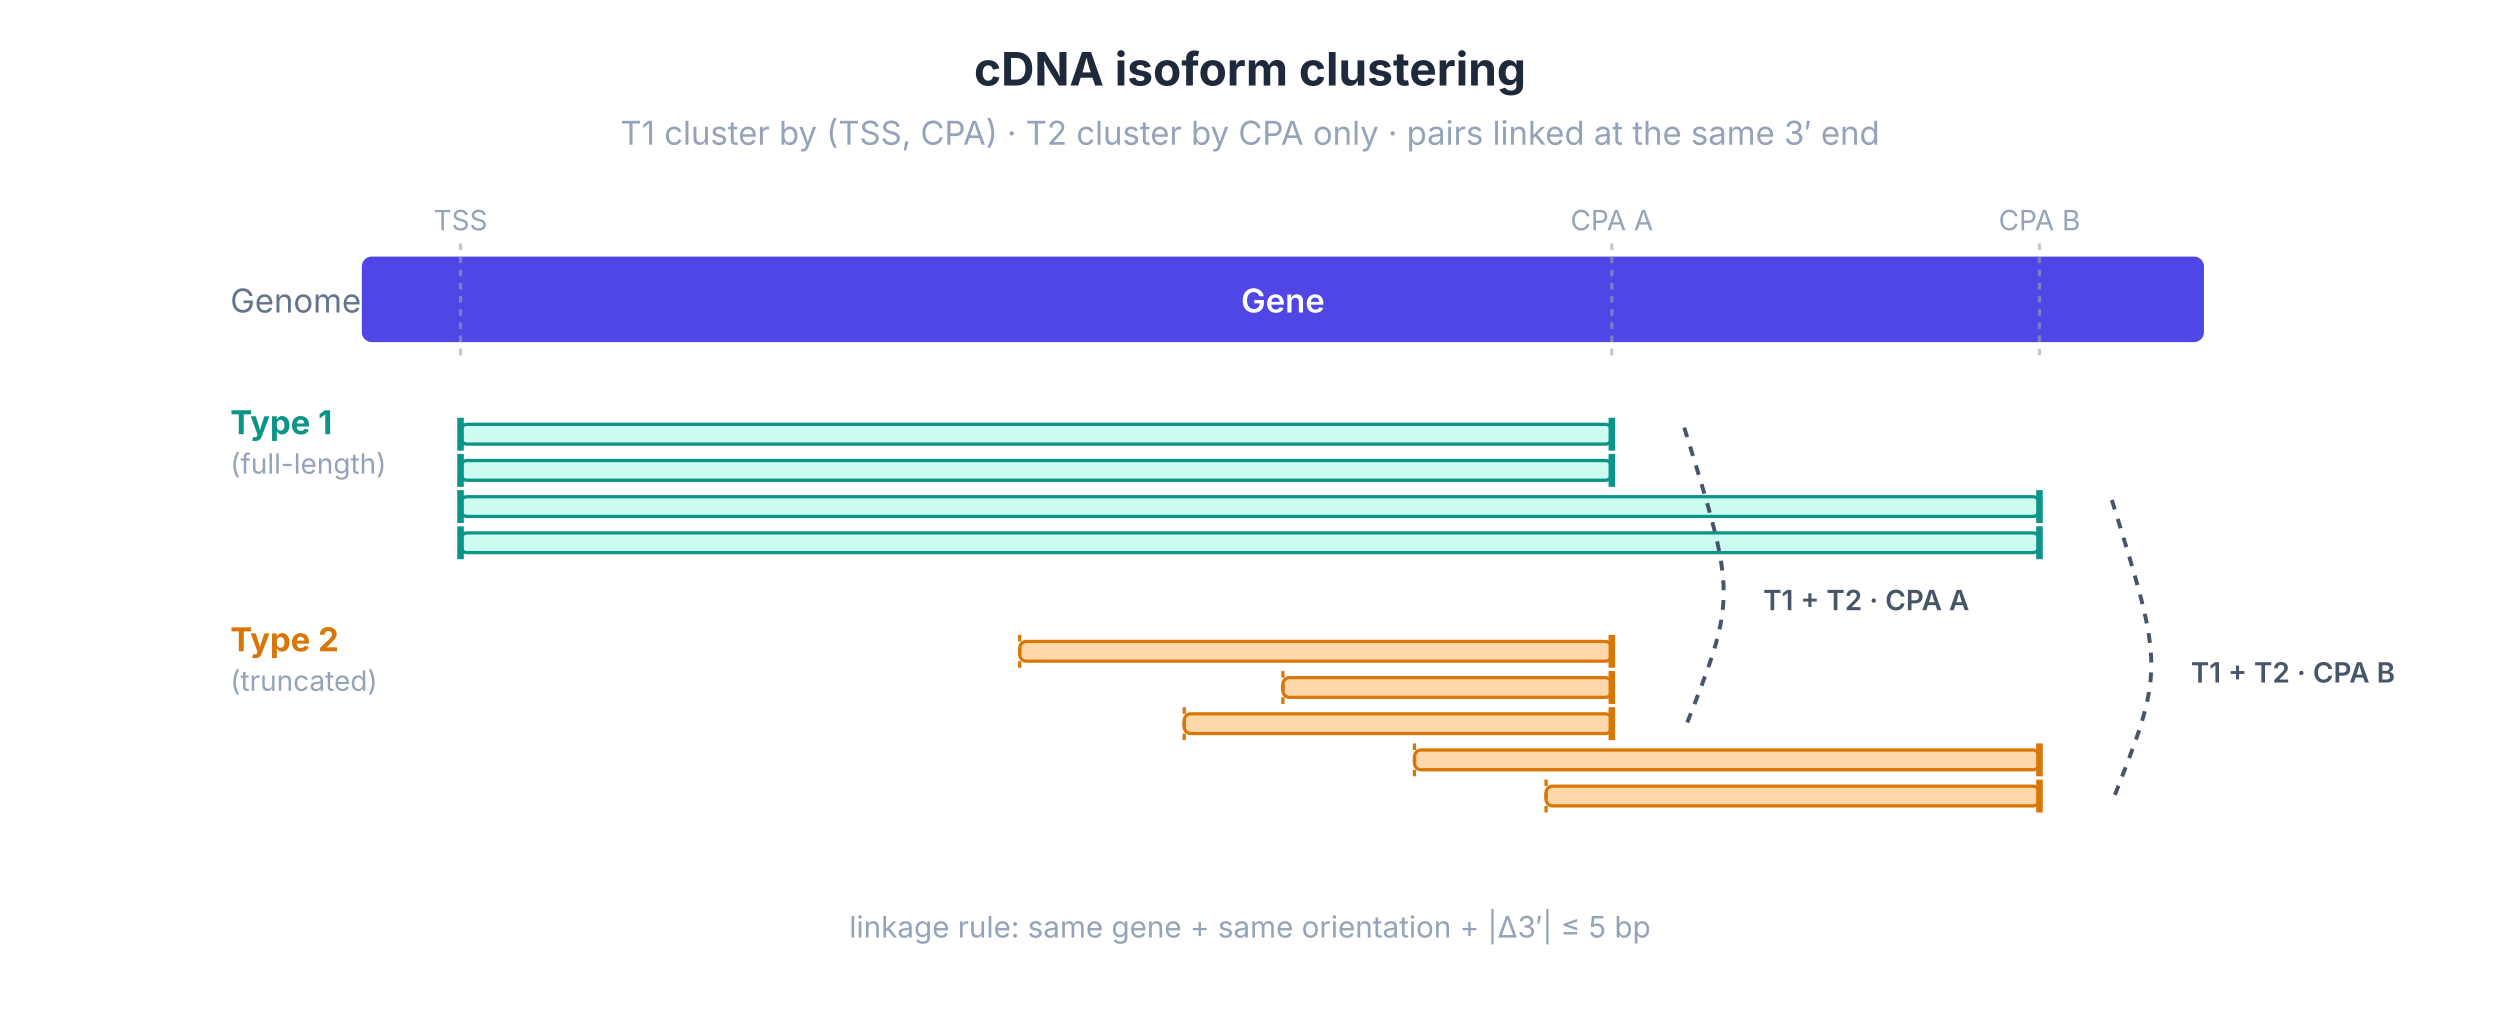
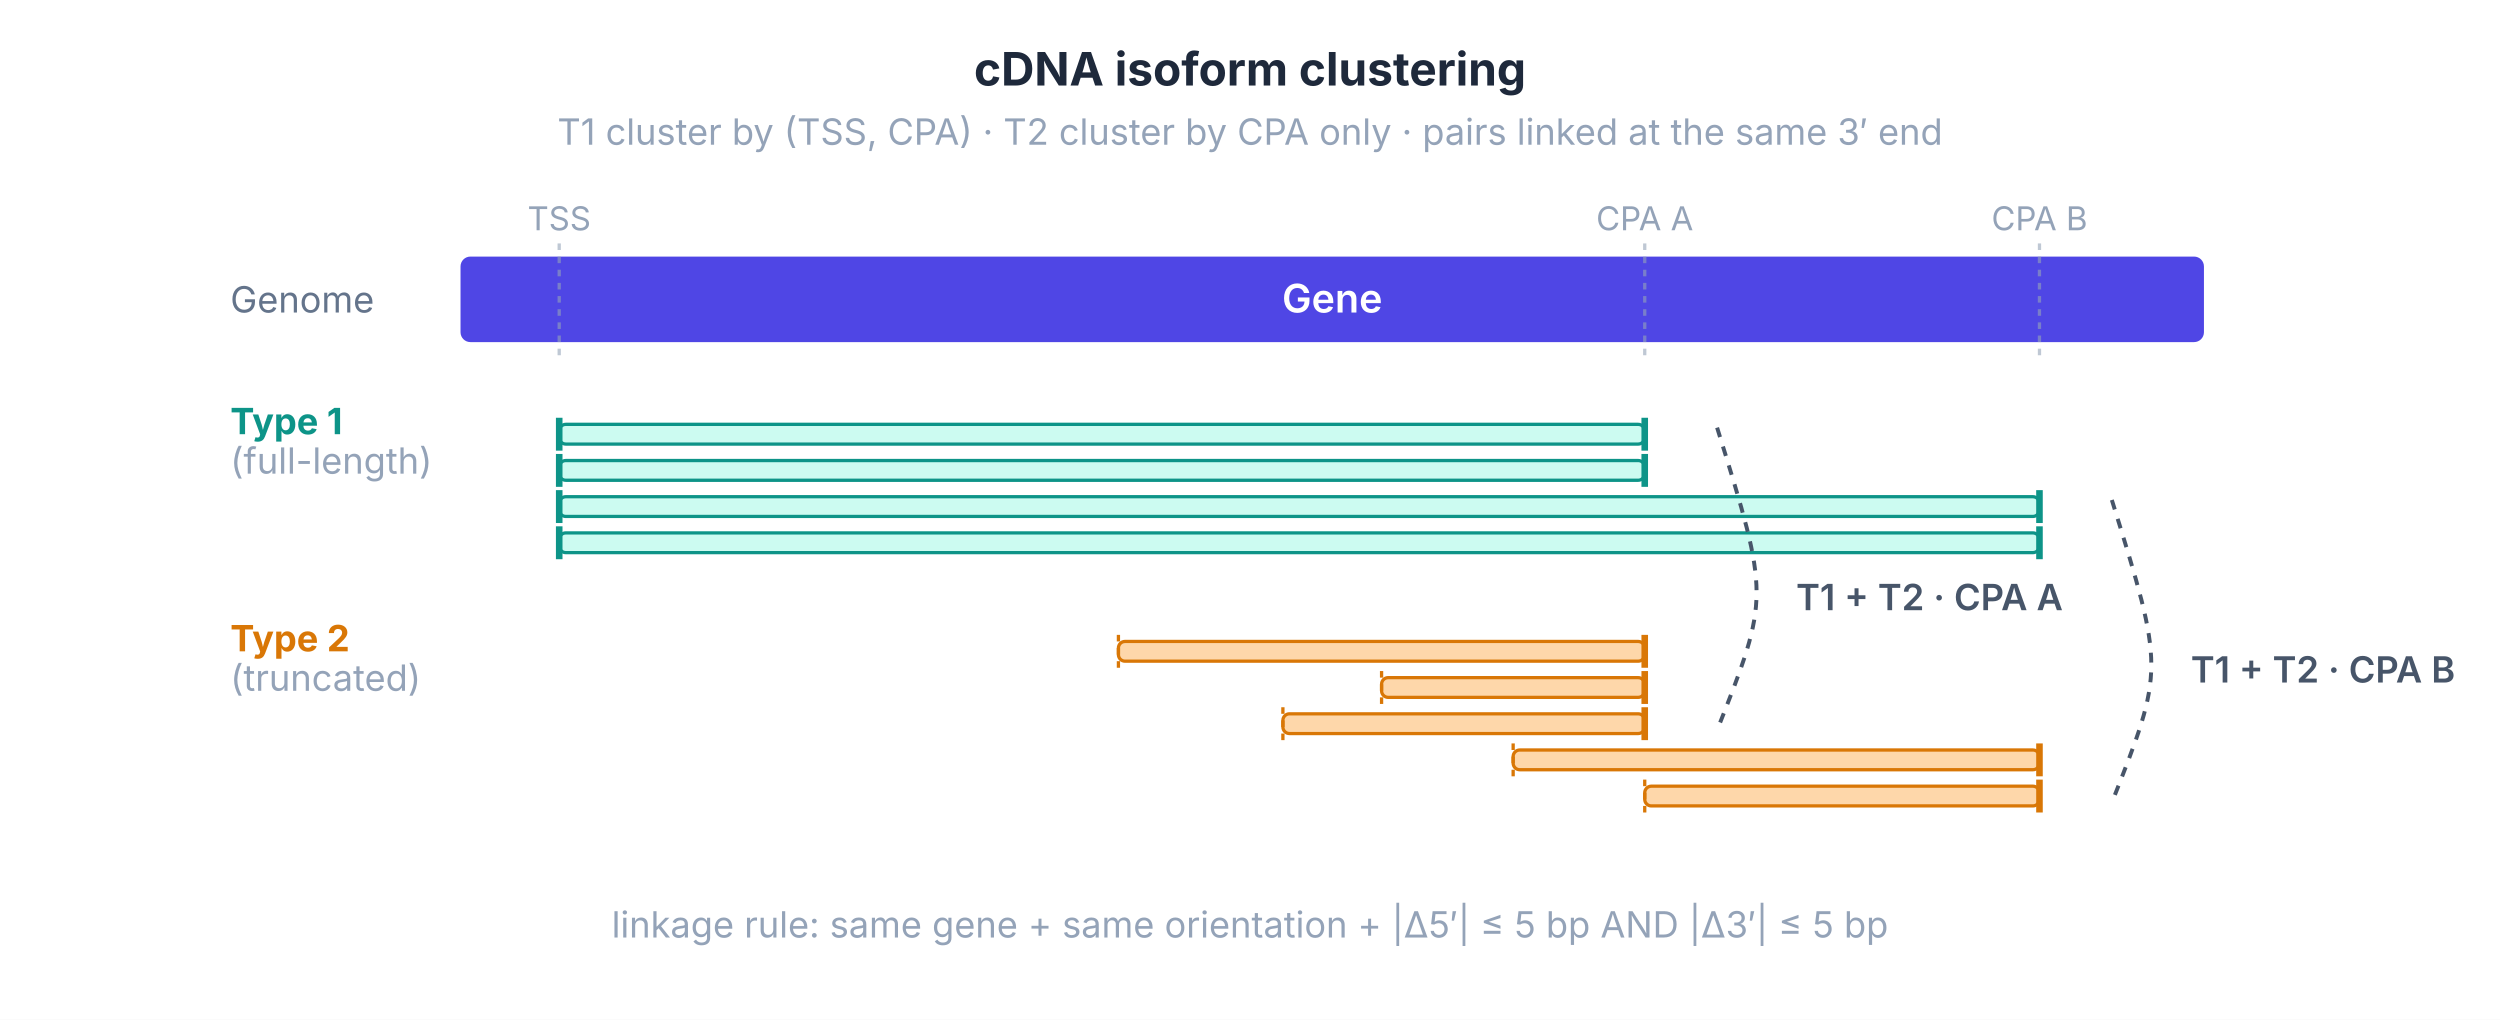
<svg xmlns="http://www.w3.org/2000/svg" width="760" height="310" viewBox="0 0 760 310">
  <rect fill="#ffffff" width="760" height="310" />
  <g font-family="Inter, Helvetica Neue, Helvetica, Arial, sans-serif">
    <text fill="#1e293b" font-size="14" font-weight="700" text-anchor="middle" x="380.0" y="26">cDNA isoform clustering</text>
-     <text fill="#94a3b8" font-size="10" font-weight="400" text-anchor="middle" x="380.0" y="44">T1 cluster by (TSS, CPA)  ·  T2 cluster by CPA only  ·  pairs linked at the same 3′ end</text>
-     <text fill="#64748b" font-size="10" font-weight="400" text-anchor="start" x="70" y="95.0">Genome</text>
-     <rect x="110" y="78" width="560" height="26" rx="3" fill="#4f46e5" />
-     <text fill="#ffffff" font-size="10" font-weight="600" text-anchor="middle" x="390.0" y="95.0">Gene</text>
-     <line x1="490" x2="490" y1="74" y2="108" stroke="#94a3b8" stroke-width="1" stroke-dasharray="2,2" opacity="0.6" />
-     <text fill="#94a3b8" font-size="8.5" font-weight="400" text-anchor="middle" x="490" y="70">CPA A</text>
+     <text fill="#94a3b8" font-size="11" font-weight="400" text-anchor="middle" x="380.0" y="44">T1 cluster by (TSS, CPA)  ·  T2 cluster by CPA only  ·  pairs linked at the same 3′ end</text>
+     <text fill="#64748b" font-size="11" font-weight="400" text-anchor="start" x="70" y="95.0">Genome</text>
+     <rect x="140" y="78" width="530" height="26" rx="3" fill="#4f46e5" />
+     <text fill="#ffffff" font-size="12" font-weight="600" text-anchor="middle" x="405.0" y="95.0">Gene</text>
+     <line x1="500" x2="500" y1="74" y2="108" stroke="#94a3b8" stroke-width="1" stroke-dasharray="2,2" opacity="0.6" />
+     <text fill="#94a3b8" font-size="10" font-weight="400" text-anchor="middle" x="500" y="70">CPA A</text>
    <line x1="620" x2="620" y1="74" y2="108" stroke="#94a3b8" stroke-width="1" stroke-dasharray="2,2" opacity="0.6" />
-     <text fill="#94a3b8" font-size="8.5" font-weight="400" text-anchor="middle" x="620" y="70">CPA B</text>
-     <line x1="140" x2="140" y1="74" y2="108" stroke="#94a3b8" stroke-width="1" stroke-dasharray="2,2" opacity="0.6" />
-     <text fill="#94a3b8" font-size="8.5" font-weight="400" text-anchor="middle" x="140" y="70">TSS</text>
-     <text fill="#0d9488" font-size="10" font-weight="700" text-anchor="start" x="70" y="132">Type 1</text>
-     <text fill="#94a3b8" font-size="8.5" font-weight="400" text-anchor="start" x="70" y="144">(full-length)</text>
-     <rect x="140" y="129.0" width="350" height="6" rx="2" fill="#ccfbf1" stroke="#0d9488" stroke-width="1" />
-     <line x1="140" x2="140" y1="127.0" y2="137.0" stroke="#0d9488" stroke-width="2" />
-     <line x1="490" x2="490" y1="127.0" y2="137.0" stroke="#0d9488" stroke-width="2" />
-     <rect x="140" y="140.0" width="350" height="6" rx="2" fill="#ccfbf1" stroke="#0d9488" stroke-width="1" />
-     <line x1="140" x2="140" y1="138.0" y2="148.0" stroke="#0d9488" stroke-width="2" />
-     <line x1="490" x2="490" y1="138.0" y2="148.0" stroke="#0d9488" stroke-width="2" />
-     <rect x="140" y="151.0" width="480" height="6" rx="2" fill="#ccfbf1" stroke="#0d9488" stroke-width="1" />
-     <line x1="140" x2="140" y1="149.0" y2="159.0" stroke="#0d9488" stroke-width="2" />
+     <text fill="#94a3b8" font-size="10" font-weight="400" text-anchor="middle" x="620" y="70">CPA B</text>
+     <line x1="170" x2="170" y1="74" y2="108" stroke="#94a3b8" stroke-width="1" stroke-dasharray="2,2" opacity="0.6" />
+     <text fill="#94a3b8" font-size="10" font-weight="400" text-anchor="middle" x="170" y="70">TSS</text>
+     <text fill="#0d9488" font-size="11" font-weight="700" text-anchor="start" x="70" y="132">Type 1</text>
+     <text fill="#94a3b8" font-size="11" font-weight="400" text-anchor="start" x="70" y="144">(full-length)</text>
+     <rect x="170" y="129.0" width="330" height="6" rx="2" fill="#ccfbf1" stroke="#0d9488" stroke-width="1" />
+     <line x1="170" x2="170" y1="127.0" y2="137.0" stroke="#0d9488" stroke-width="2" />
+     <line x1="500" x2="500" y1="127.0" y2="137.0" stroke="#0d9488" stroke-width="2" />
+     <rect x="170" y="140.0" width="330" height="6" rx="2" fill="#ccfbf1" stroke="#0d9488" stroke-width="1" />
+     <line x1="170" x2="170" y1="138.0" y2="148.0" stroke="#0d9488" stroke-width="2" />
+     <line x1="500" x2="500" y1="138.0" y2="148.0" stroke="#0d9488" stroke-width="2" />
+     <rect x="170" y="151.0" width="450" height="6" rx="2" fill="#ccfbf1" stroke="#0d9488" stroke-width="1" />
+     <line x1="170" x2="170" y1="149.0" y2="159.0" stroke="#0d9488" stroke-width="2" />
    <line x1="620" x2="620" y1="149.0" y2="159.0" stroke="#0d9488" stroke-width="2" />
-     <rect x="140" y="162.0" width="480" height="6" rx="2" fill="#ccfbf1" stroke="#0d9488" stroke-width="1" />
-     <line x1="140" x2="140" y1="160.0" y2="170.0" stroke="#0d9488" stroke-width="2" />
+     <rect x="170" y="162.0" width="450" height="6" rx="2" fill="#ccfbf1" stroke="#0d9488" stroke-width="1" />
+     <line x1="170" x2="170" y1="160.0" y2="170.0" stroke="#0d9488" stroke-width="2" />
    <line x1="620" x2="620" y1="160.0" y2="170.0" stroke="#0d9488" stroke-width="2" />
-     <text fill="#d97706" font-size="10" font-weight="700" text-anchor="start" x="70" y="198">Type 2</text>
-     <text fill="#94a3b8" font-size="8.5" font-weight="400" text-anchor="start" x="70" y="210">(truncated)</text>
-     <rect x="310" y="195.0" width="180" height="6" rx="2" fill="#fed7aa" stroke="#d97706" stroke-width="1" />
-     <line x1="490" x2="490" y1="193.0" y2="203.0" stroke="#d97706" stroke-width="2" />
-     <line x1="310" x2="310" y1="193" y2="203" stroke="#d97706" stroke-width="1" stroke-dasharray="2,2" />
-     <rect x="390" y="206.0" width="100" height="6" rx="2" fill="#fed7aa" stroke="#d97706" stroke-width="1" />
-     <line x1="490" x2="490" y1="204.0" y2="214.0" stroke="#d97706" stroke-width="2" />
-     <line x1="390" x2="390" y1="204" y2="214" stroke="#d97706" stroke-width="1" stroke-dasharray="2,2" />
-     <rect x="360" y="217.0" width="130" height="6" rx="2" fill="#fed7aa" stroke="#d97706" stroke-width="1" />
-     <line x1="490" x2="490" y1="215.0" y2="225.0" stroke="#d97706" stroke-width="2" />
-     <line x1="360" x2="360" y1="215" y2="225" stroke="#d97706" stroke-width="1" stroke-dasharray="2,2" />
-     <rect x="430" y="228.0" width="190" height="6" rx="2" fill="#fed7aa" stroke="#d97706" stroke-width="1" />
+     <text fill="#d97706" font-size="11" font-weight="700" text-anchor="start" x="70" y="198">Type 2</text>
+     <text fill="#94a3b8" font-size="11" font-weight="400" text-anchor="start" x="70" y="210">(truncated)</text>
+     <rect x="340" y="195.0" width="160" height="6" rx="2" fill="#fed7aa" stroke="#d97706" stroke-width="1" />
+     <line x1="500" x2="500" y1="193.0" y2="203.0" stroke="#d97706" stroke-width="2" />
+     <line x1="340" x2="340" y1="193" y2="203" stroke="#d97706" stroke-width="1" stroke-dasharray="2,2" />
+     <rect x="420" y="206.0" width="80" height="6" rx="2" fill="#fed7aa" stroke="#d97706" stroke-width="1" />
+     <line x1="500" x2="500" y1="204.0" y2="214.0" stroke="#d97706" stroke-width="2" />
+     <line x1="420" x2="420" y1="204" y2="214" stroke="#d97706" stroke-width="1" stroke-dasharray="2,2" />
+     <rect x="390" y="217.0" width="110" height="6" rx="2" fill="#fed7aa" stroke="#d97706" stroke-width="1" />
+     <line x1="500" x2="500" y1="215.0" y2="225.0" stroke="#d97706" stroke-width="2" />
+     <line x1="390" x2="390" y1="215" y2="225" stroke="#d97706" stroke-width="1" stroke-dasharray="2,2" />
+     <rect x="460" y="228.0" width="160" height="6" rx="2" fill="#fed7aa" stroke="#d97706" stroke-width="1" />
    <line x1="620" x2="620" y1="226.0" y2="236.0" stroke="#d97706" stroke-width="2" />
-     <line x1="430" x2="430" y1="226" y2="236" stroke="#d97706" stroke-width="1" stroke-dasharray="2,2" />
-     <rect x="470" y="239.0" width="150" height="6" rx="2" fill="#fed7aa" stroke="#d97706" stroke-width="1" />
+     <line x1="460" x2="460" y1="226" y2="236" stroke="#d97706" stroke-width="1" stroke-dasharray="2,2" />
+     <rect x="500" y="239.0" width="120" height="6" rx="2" fill="#fed7aa" stroke="#d97706" stroke-width="1" />
    <line x1="620" x2="620" y1="237.0" y2="247.0" stroke="#d97706" stroke-width="2" />
-     <line x1="470" x2="470" y1="237" y2="247" stroke="#d97706" stroke-width="1" stroke-dasharray="2,2" />
-     <path d="M512,130 C528,181.5 528,181.5 512,222" fill="none" stroke="#475569" stroke-width="1.2" stroke-dasharray="3,3" />
-     <text fill="#475569" font-size="8.5" font-weight="600" text-anchor="start" x="536" y="185.5">T1 + T2  ·  CPA A</text>
+     <line x1="500" x2="500" y1="237" y2="247" stroke="#d97706" stroke-width="1" stroke-dasharray="2,2" />
+     <path d="M522,130 C538,181.5 538,181.5 522,222" fill="none" stroke="#475569" stroke-width="1.2" stroke-dasharray="3,3" />
+     <text fill="#475569" font-size="11" font-weight="600" text-anchor="start" x="546" y="185.5">T1 + T2  ·  CPA A</text>
    <path d="M642,152 C658,203.5 658,203.5 642,244" fill="none" stroke="#475569" stroke-width="1.2" stroke-dasharray="3,3" />
-     <text fill="#475569" font-size="8.5" font-weight="600" text-anchor="start" x="666" y="207.5">T1 + T2  ·  CPA B</text>
-     <text fill="#94a3b8" font-size="9" font-weight="400" text-anchor="middle" x="380.0" y="285">linkage rule: same gene + same orientation + |Δ3′| ≤ 5 bp</text>
+     <text fill="#475569" font-size="11" font-weight="600" text-anchor="start" x="666" y="207.5">T1 + T2  ·  CPA B</text>
+     <text fill="#94a3b8" font-size="11" font-weight="400" text-anchor="middle" x="380.0" y="285">linkage rule: same gene + same orientation + |Δ5′| ≤ 5 bp  AND  |Δ3′| ≤ 5 bp</text>
  </g>
</svg>
